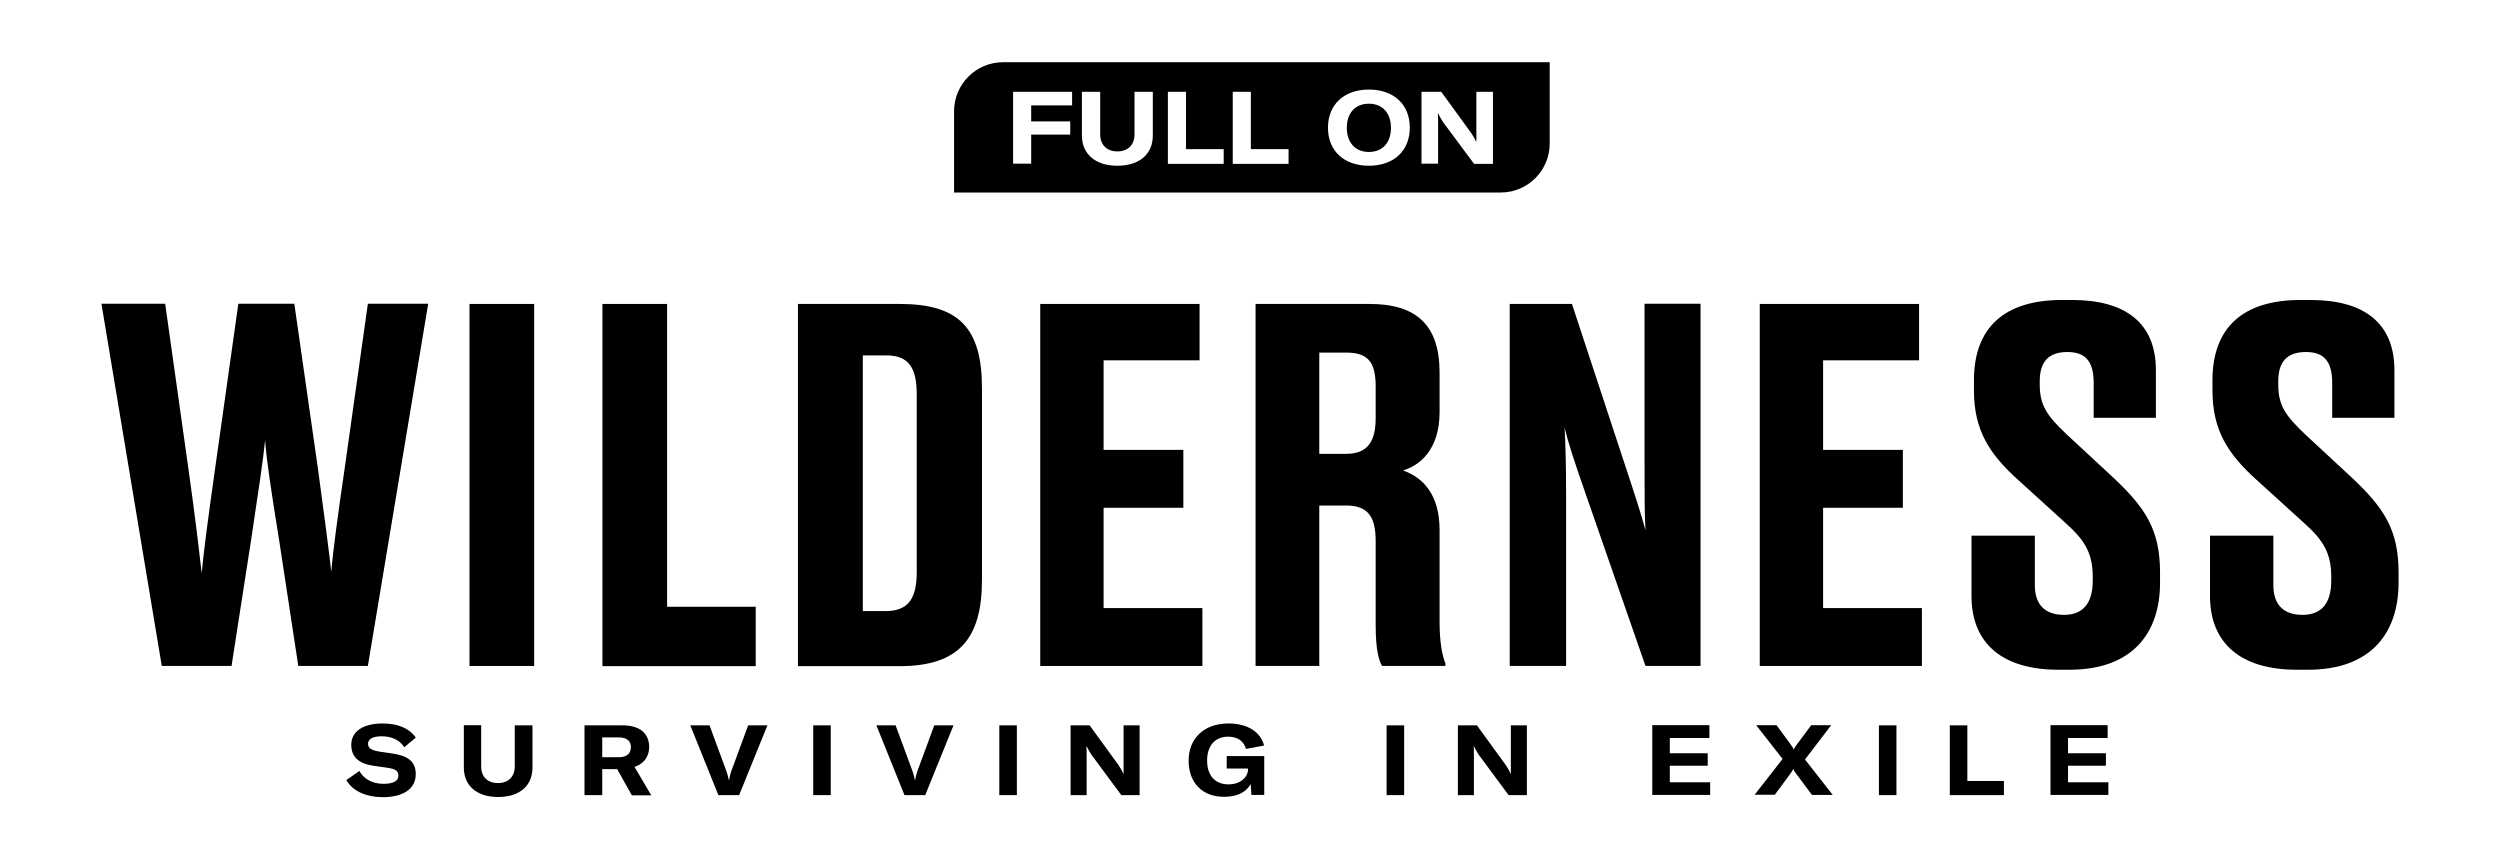
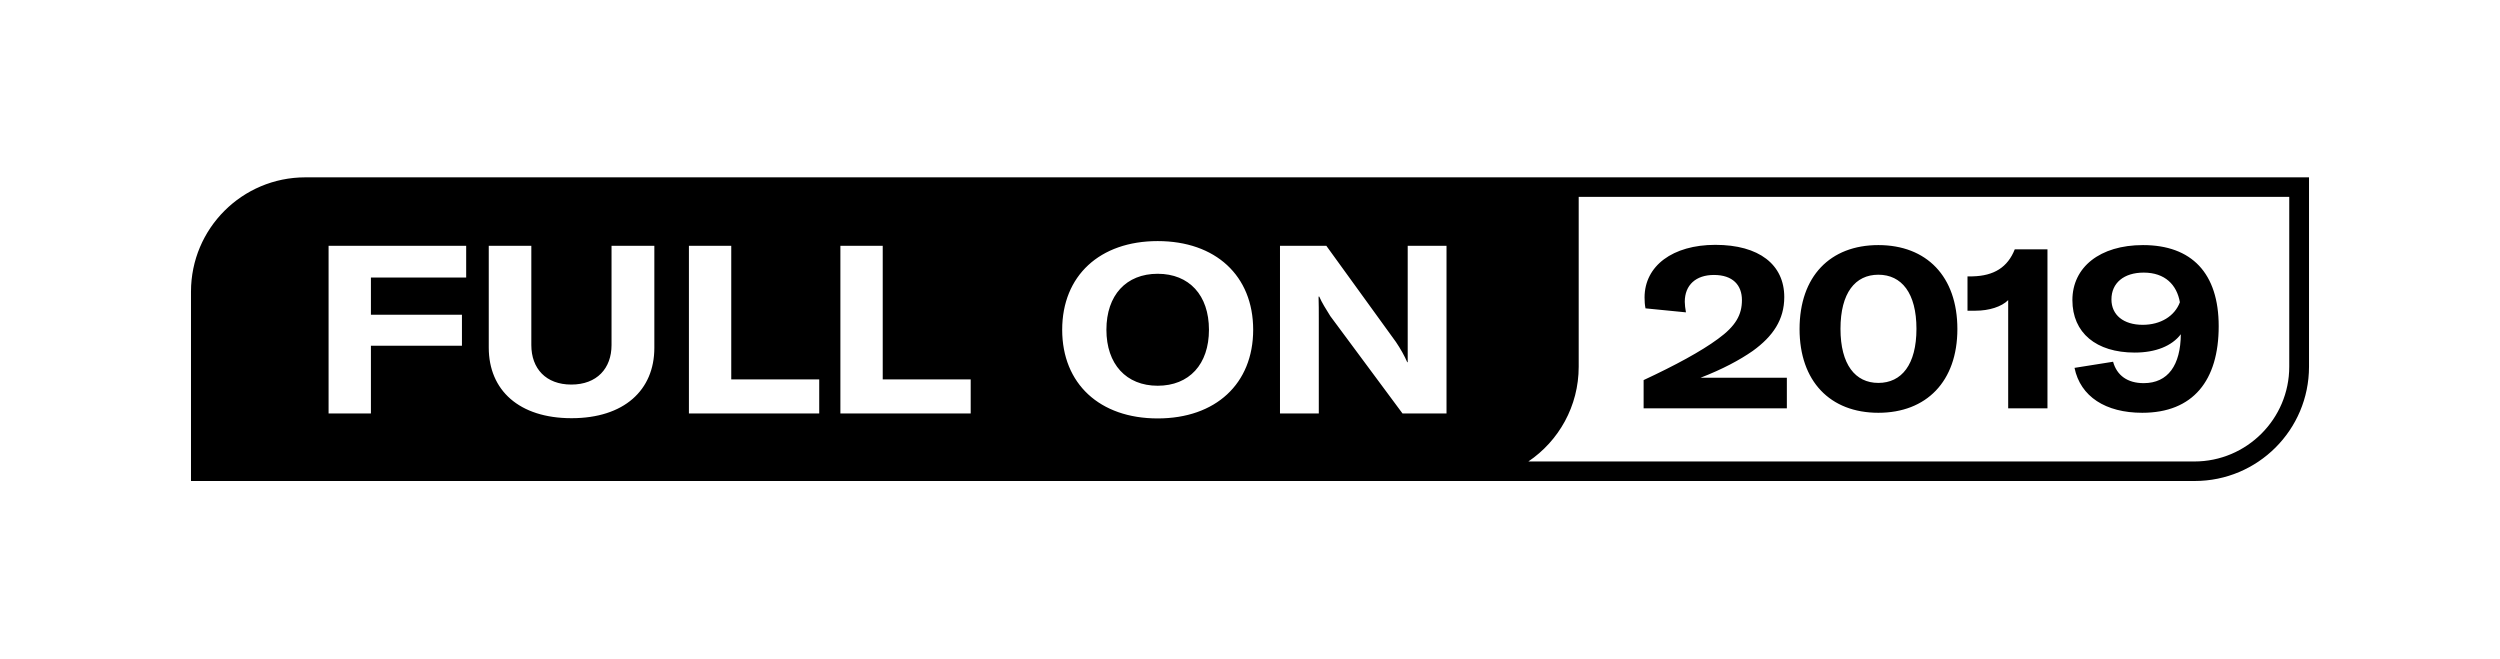
- <svg xmlns="http://www.w3.org/2000/svg" version="1.1" id="LOCKUP_x5F_Centered" x="0px" y="0px" viewBox="0 0 1325.9 454.7" style="enable-background:new 0 0 1325.9 454.7;" xml:space="preserve">
-   <path d="M183.7,413.7l6.9-4.8c2.4,4.2,6.7,6.8,12.8,6.8c5,0,7.9-1.4,7.9-4.3c0-2.6-1.6-3.6-5.8-4.2l-7.7-1.1   c-7.6-1.2-11.5-4.7-11.5-11.1c0-7,6.2-11.3,16.6-11.3c7.9,0,14.1,2.4,17.6,7.5l-6.1,5.1c-2.3-3.7-6.5-5.8-12-5.8   c-4.5,0-7.2,1.4-7.2,3.9c0,2.4,1.5,3.4,5.9,4.2l7.5,1.1c8.1,1.3,11.9,4.4,11.9,10.9c0,7.6-6.4,12.2-17.6,12.2   C193.7,422.7,186.8,419.3,183.7,413.7z" />
-   <path d="M255.2,384.7v21.9c0,5.2,3.2,8.7,8.9,8.7c5.6,0,8.9-3.5,8.9-8.7v-21.9h9.4v22.5c0,9.4-6.7,15.5-18.2,15.5   c-11.6,0-18.2-6.2-18.2-15.6v-22.5H255.2z" />
-   <path d="M327.3,407.9h-7.9v13.8H310v-37h20.1c10.3,0,14.2,5.2,14.2,11.5c0,4.4-2.3,8.8-7.8,10.5l8.9,15.1h-10.3L327.3,407.9z    M319.4,401.6h8.8c4.6,0,6.4-2.3,6.4-5.4c0-2.9-1.8-5.1-6.4-5.1h-8.8V401.6z" />
-   <path d="M366.1,384.7h10.2l9,24.4c0.6,1.9,1,3.1,1.2,4.5h0.2c0.2-1.4,0.5-2.6,1.1-4.5l9-24.4h10.2l-15,37h-11L366.1,384.7z" />
-   <path d="M431.3,421.7v-37h9.3v37H431.3z" />
-   <path d="M464.8,384.7H475l9,24.4c0.6,1.9,1,3.1,1.2,4.5h0.2c0.2-1.4,0.5-2.6,1.1-4.5l9-24.4h10.2l-15,37h-11L464.8,384.7z" />
-   <path d="M530,421.7v-37h9.3v37H530z" />
-   <path d="M567.7,384.7h10.2l15.4,21.2c1,1.5,1.9,3.1,2.5,4.5h0.1v-4.9v-20.8h8.5v37h-9.7l-15.9-21.5c-0.9-1.4-1.9-3.1-2.4-4.3h-0.2   c0.1,1.6,0.1,3.2,0.1,5v20.8h-8.5V384.7z" />
-   <path d="M630.4,403.4c0-11.7,8.1-19.7,21.1-19.7c10.5,0,17.2,4.8,18.9,11.7l-9.6,1.8c-1-3.8-4.1-6.5-9.4-6.5   c-7.1,0-11.2,4.9-11.2,12.7c0,7.7,4.1,12.6,11.3,12.6c6.6,0,10.3-4,10.4-7.8v-0.6h-11.3V401h19.9v20.6h-6.8l-0.4-5.8   c-2.1,4-6.8,6.8-13.9,6.8C637.5,422.7,630.4,415,630.4,403.4z" />
-   <path d="M735.4,421.7v-37h9.3v37H735.4z" />
-   <path d="M773.1,384.7h10.2l15.4,21.2c1,1.5,1.9,3.1,2.5,4.5h0.1v-4.9v-20.8h8.5v37h-9.7l-15.9-21.5c-0.9-1.4-1.9-3.1-2.4-4.3h-0.2   c0.1,1.6,0.1,3.2,0.1,5v20.8h-8.5V384.7z" />
-   <path d="M907,414.8v6.8h-30.7v-37h30.3v6.8h-21v8.1h20.1v6.6h-20.1v8.8H907z" />
-   <path d="M945.4,402.5l-14-17.9h10.8l7.7,10.5c0.7,0.9,1.1,1.6,1.4,2.3h0.1c0.3-0.8,0.7-1.4,1.4-2.3l7.8-10.5h10.6l-13.9,18.2   l14.7,18.8h-11l-8.2-11c-0.8-1.1-1.4-1.8-1.7-2.7h-0.1c-0.3,0.8-0.9,1.7-1.6,2.6l-8.1,11h-10.7L945.4,402.5z" />
-   <path d="M996.5,421.7v-37h9.3v37H996.5z" />
-   <path d="M1034.1,384.7h9.3v29.5h19.4v7.5h-28.7V384.7z" />
-   <path d="M1118.2,414.8v6.8h-30.7v-37h30.3v6.8h-21v8.1h20.1v6.6h-20.1v8.8H1118.2z" />
-   <path d="M726,55c-7.2,0-11.7,4.9-11.7,12.8c0,7.8,4.5,12.8,11.7,12.8c7.2,0,11.7-4.9,11.7-12.8C737.7,59.9,733.2,55,726,55" />
-   <path d="M532,33c-14.4,0-26,11.7-26,26v43.1h289.9c14.4,0,26-11.7,26-26V33H532z M568.6,55.9h-21.7v8.5h20.7v7h-20.7v15.4h-9.6V48.7   h31.3V55.9z M611.4,71.9c0,9.7-6.9,16-18.8,16c-11.9,0-18.8-6.4-18.8-16.1V48.7h9.7v22.6c0,5.3,3.3,9,9.1,9c5.8,0,9.1-3.7,9.1-9   V48.7h9.7V71.9z M649,86.9h-29.6V48.7h9.6v30.4h20V86.9z M683.4,86.9h-29.6V48.7h9.6v30.4h20V86.9z M726,87.9   c-13.2,0-21.7-7.9-21.7-20.2s8.6-20.2,21.7-20.2c13.2,0,21.7,7.9,21.7,20.2S739.2,87.9,726,87.9 M791.8,86.9h-10l-16.5-22.2   c-0.9-1.5-2-3.2-2.5-4.5h-0.2c0.1,1.6,0.1,3.3,0.1,5.1v21.5h-8.8V48.7h10.5l15.9,21.9c1,1.5,2,3.2,2.6,4.6h0.1v-5.1V48.7h8.8V86.9z" />
-   <g>
-     <path d="M140.6,233.5c-1,10.3-3.6,27.4-7.5,53.4l-10.3,66.3H85.8l-32-192.1h33.8l12.4,88c3.4,24,5.9,45.2,7,55    c0.8-10.1,3.6-31,7-55l12.4-88h29.7l12.6,88c3.1,23,5.9,43.9,7,54.2c0.8-10.3,3.6-31,7-54.2l12.4-88h32l-32,192.1h-36.9l-10.1-66.3    C143.9,260.8,141.3,243.8,140.6,233.5z" />
-   </g>
-   <g>
-     <path d="M283.3,353.2H249V161.2h34.3V353.2z" />
-   </g>
-   <g>
-     <path d="M353.8,161.2v160.6h47v31.5h-81.3V161.2H353.8z" />
-   </g>
-   <g>
-     <path d="M423.2,161.2h54c31.2,0,43.6,12.6,43.6,44.7v101.7c0,31.2-12.4,45.7-43.6,45.7h-54V161.2z M457.6,324.1h12.1    c12.4,0,16.5-7.2,16.5-20.7v-94.2c0-13.9-4.1-20.7-16-20.7h-12.6V324.1z" />
-   </g>
-   <g>
-     <path d="M636.2,161.2v29.9h-50.9v47.5h42.3v30.7h-42.3v53.2h52.4v30.7h-86V161.2H636.2z" />
-   </g>
-   <g>
-     <path d="M699.7,353.2h-33.8V161.2h60.4c24.8,0,37.2,11.1,37.2,36.4v20.9c0,20.1-10.6,28.4-19.4,31c10.1,3.6,19.4,12.1,19.4,31.8    V330c0,10.1,1.3,17.6,3.1,21.9v1.3H733c-1.8-3.1-3.4-8.8-3.4-21.9v-44.4c0-13.2-4.4-18.8-15.7-18.8h-14.2V353.2z M699.7,240.7h14.2    c11.6,0,15.7-6.7,15.7-19.1v-16.5c0-13.2-4.1-18.1-15.7-18.1h-14.2V240.7z" />
-   </g>
-   <g>
-     <path d="M872.7,281.2c-0.5-8.8-0.5-19.6-0.5-35.4v-84.7h29.7v192.1h-29.2l-31.5-90.6c-6.5-18.6-9.6-28.1-11.4-35.9    c0.5,10.3,0.8,20.4,0.8,35.9v90.6h-29.9V161.2h33l27.9,84.7C867.5,263.7,870.4,272.7,872.7,281.2z" />
-   </g>
-   <g>
-     <path d="M1017.8,161.2v29.9h-50.9v47.5h42.3v30.7h-42.3v53.2h52.4v30.7h-86V161.2H1017.8z" />
-   </g>
-   <g>
-     <path d="M1045.6,316.1v-32h33.6v26.3c0,10.6,5.7,15.7,15.5,15.7s15.2-5.9,15.2-18.1V306c0-12.6-4.1-19.4-14.5-28.7l-25-22.7    c-15.2-13.7-23.5-26.3-23.5-47.5v-5.4c0-28.1,16.3-42.6,46.7-42.6h5.4c28.1,0,44.4,12.1,44.4,37.2v25.3h-33V203    c0-11.6-4.6-16.3-13.9-16.3c-10.3,0-14.7,5.4-14.7,15.5v1.8c0,11.1,3.9,16.5,14.2,26.3l24.8,23c17,16,24.8,27.6,24.8,50.3v5.4    c0,26.8-14.7,46.2-48,46.2h-5.7C1061.6,355.3,1045.6,340.9,1045.6,316.1z" />
-   </g>
-   <g>
-     <path d="M1172.1,316.1v-32h33.6v26.3c0,10.6,5.7,15.7,15.5,15.7s15.2-5.9,15.2-18.1V306c0-12.6-4.1-19.4-14.5-28.7l-25-22.7    c-15.2-13.7-23.5-26.3-23.5-47.5v-5.4c0-28.1,16.3-42.6,46.7-42.6h5.4c28.1,0,44.4,12.1,44.4,37.2v25.3h-33V203    c0-11.6-4.6-16.3-13.9-16.3c-10.3,0-14.7,5.4-14.7,15.5v1.8c0,11.1,3.9,16.5,14.2,26.3l24.8,23c17,16,24.8,27.6,24.8,50.3v5.4    c0,26.8-14.7,46.2-48,46.2h-5.7C1188.1,355.3,1172.1,340.9,1172.1,316.1z" />
-   </g>
+ <svg xmlns="http://www.w3.org/2000/svg" version="1.1" id="Layer_1" x="0px" y="0px" viewBox="0 0 1062.9 279.9" style="enable-background:new 0 0 1062.9 279.9;" xml:space="preserve">
+   <path d="M492.2,116.4c13.4,0,21.8,9.1,21.8,23.8c0,14.7-8.4,23.8-21.8,23.8c-13.4,0-21.8-9.2-21.8-23.8  C470.4,125.5,478.8,116.4,492.2,116.4 M981.7,75.4v80.5c0,26.9-21.8,48.6-48.6,48.6H129.8v0H81.2V124c0-26.9,21.8-48.6,48.6-48.6  h541.4H981.7z M157.7,133.9V118h40.5v-13.5h-58.5v71.3h18V147h38.7v-13.2H157.7z M225.9,146.7v-42.2h-18.1v43.3  c0,18.1,12.9,30,35.2,30c22.3,0,35.2-11.9,35.2-29.9v-43.4H260v42.2c0,9.9-6.2,16.8-17.1,16.8C232.1,163.5,225.9,156.7,225.9,146.7z   M310.9,161.4v-56.9h-18v71.3h55.4v-14.5H310.9z M375.3,161.4v-56.9h-18v71.3h55.4v-14.5H375.3z M492.2,177.9  c24.6,0,40.6-14.7,40.6-37.7c0-23-16-37.7-40.6-37.7c-24.6,0-40.6,14.7-40.6,37.7C451.6,163.2,467.6,177.9,492.2,177.9z M615,104.5  h-16.5v40.1v9.4h-0.2c-1.1-2.6-2.9-5.8-4.8-8.6l-29.6-40.9h-19.7v71.3h16.5v-40.2c0-3.4,0-6.5-0.1-9.5h0.3c1,2.4,3,5.6,4.7,8.3  l30.7,41.4H615V104.5z M973.4,83.7H671.2v72.2c0,16.8-8.5,31.6-21.4,40.3H933c22.2,0,40.3-18.1,40.3-40.3V83.7z M698.9,173.6h60.8  v-13H723c9.3-3.6,16.6-7.5,22.2-11.4c8.6-6.2,13.4-13.3,13.4-22.9c0-13.8-10.7-22.2-29.3-22.2c-18.1,0-30.1,8.9-30.1,22.4  c0,1.6,0.1,3.1,0.4,4.6l17.2,1.7c-0.3-1.7-0.5-3.2-0.5-4.5c0-7.1,4.7-11.4,12.4-11.4c8.1,0,11.9,4.4,11.9,10.7  c0,6.2-2.6,11-10.2,16.5c-7.2,5.3-18.1,11.2-31.6,17.5V173.6z M798.6,175.5c20.4,0,33.6-13.3,33.6-35.6c0-22.4-13.1-35.7-33.6-35.7  s-33.5,13.3-33.5,35.7C765.1,162.1,778.1,175.5,798.6,175.5z M798.6,162.8c-9.8,0-16.1-7.8-16.1-23c0-15.3,6.3-23,16.1-23  c9.9,0,16.2,7.8,16.2,23C814.8,155,808.5,162.8,798.6,162.8z M853.8,173.6h16.7V106h-13.9c-3,7.6-8.8,11.3-18,11.5h-2.1v14.6h3.4  c5.8,0,11.1-1.7,13.9-4.5V173.6z M911.1,104.2c-18.3,0-30,9.4-30,23.4c0,13.9,10.1,22.3,26.5,22.3c8.9,0,15.8-2.8,19.6-7.8  c-0.1,13.1-5.4,20.8-15.8,20.8c-6.9,0-11.4-3.3-13-9.1l-16.4,2.6c2.5,12.2,13.2,19.1,28.8,19.1c21.6,0,32.5-13.7,32.5-36.8  C943.3,116.1,931.8,104.2,911.1,104.2z M911,138.1c-8.2,0-13.3-4.2-13.3-10.8c0-7,5.3-11.4,13.7-11.4c9.1,0,14.1,5.2,15.4,12.6  C924.6,134.4,918.6,138.1,911,138.1z" />
</svg>
